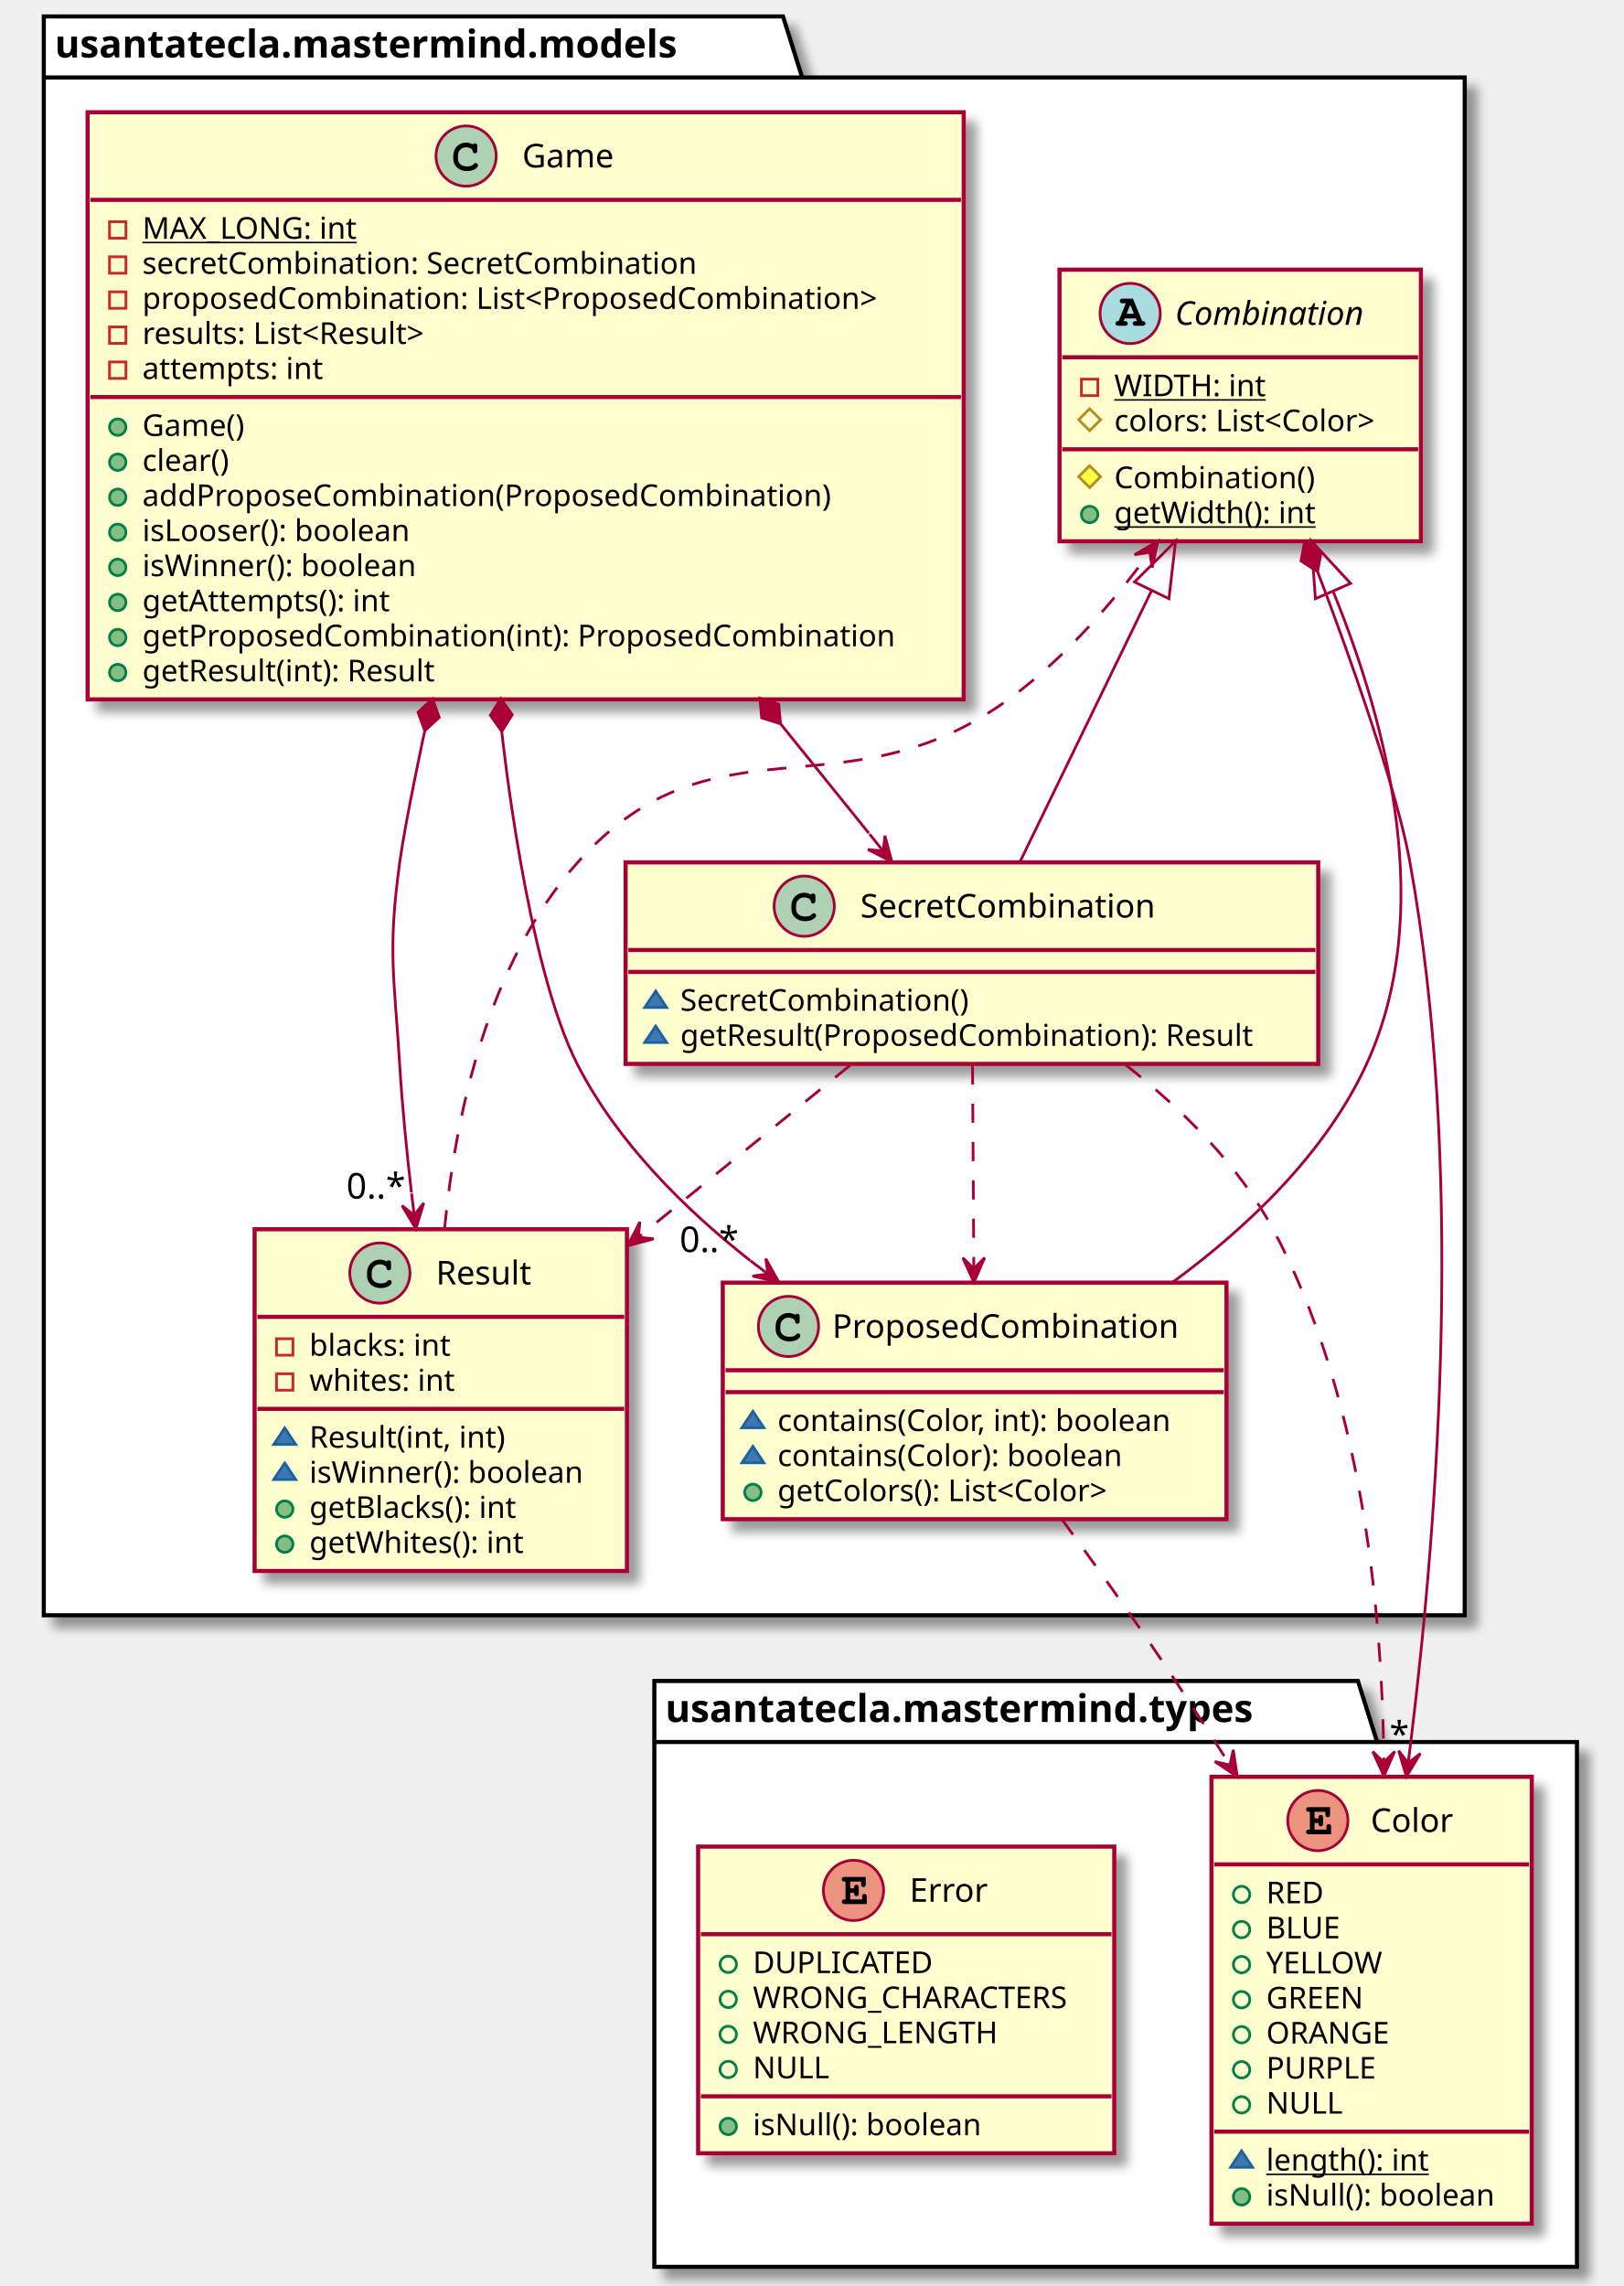
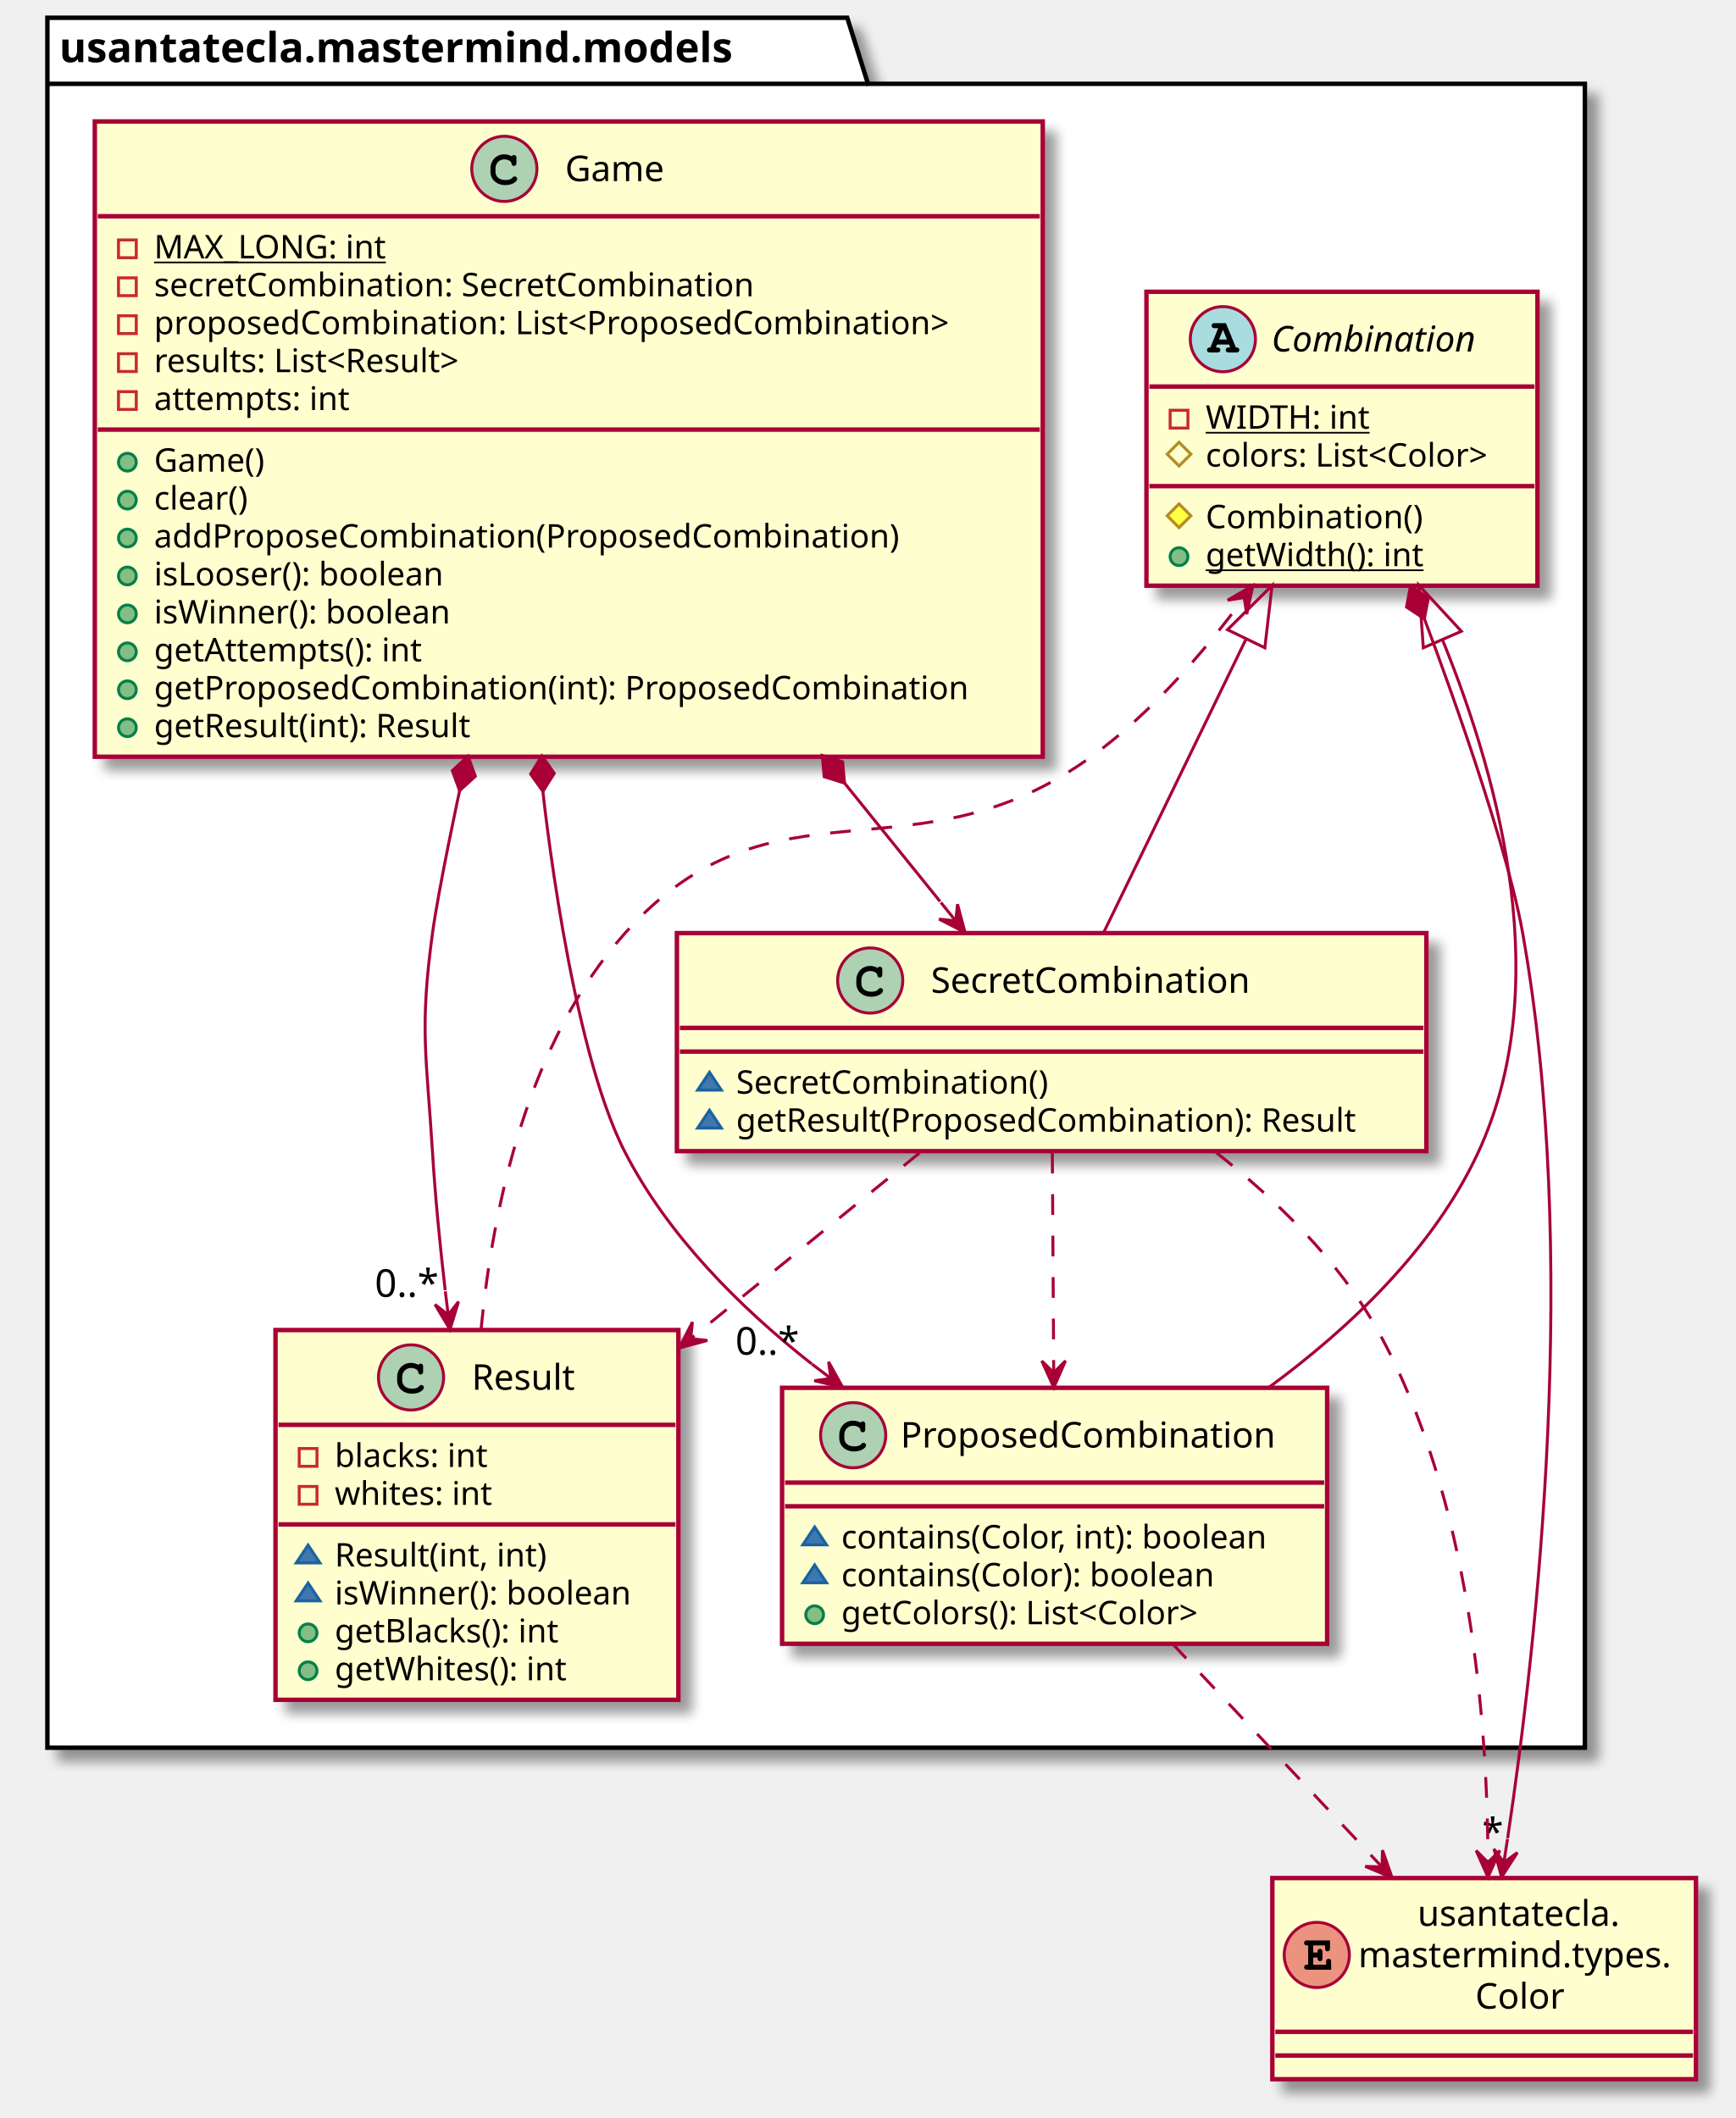
- <svg xmlns="http://www.w3.org/2000/svg" contentScriptType="application/ecmascript" contentStyleType="text/css" height="835px" preserveAspectRatio="none" style="width:593px;height:835px;" version="1.1" viewBox="0 0 593 835" width="593px" zoomAndPan="magnify">
+ <svg xmlns="http://www.w3.org/2000/svg" contentScriptType="application/ecmascript" contentStyleType="text/css" height="715px" preserveAspectRatio="none" style="width:586px;height:715px;" version="1.1" viewBox="0 0 586 715" width="586px" zoomAndPan="magnify">
  <defs>
-     <filter height="300%" id="f16rskj22ivvsq" width="300%" x="-1" y="-1">
+     <filter height="300%" id="f1hzhg9u8v7632" width="300%" x="-1" y="-1">
      <feGaussianBlur result="blurOut" stdDeviation="2.0" />
      <feColorMatrix in="blurOut" result="blurOut2" type="matrix" values="0 0 0 0 0 0 0 0 0 0 0 0 0 0 0 0 0 0 .4 0" />
      <feOffset dx="4.0" dy="4.0" in="blurOut2" result="blurOut3" />
      <feBlend in="SourceGraphic" in2="blurOut3" mode="normal" />
    </filter>
  </defs>
  <g>
-     <polygon fill="#FFFFFF" filter="url(#f16rskj22ivvsq)" points="16,6,286,6,293,28.297,535,28.297,535,590,16,590,16,6" style="stroke:#000000;stroke-width:1.5;" />
+     <polygon fill="#FFFFFF" filter="url(#f1hzhg9u8v7632)" points="16,6,286,6,293,28.297,535,28.297,535,590,16,590,16,6" style="stroke:#000000;stroke-width:1.5;" />
    <line style="stroke:#000000;stroke-width:1.5;" x1="16" x2="293" y1="28.297" y2="28.297" />
    <text fill="#000000" font-family="sans-serif" font-size="14" font-weight="bold" lengthAdjust="spacingAndGlyphs" textLength="264" x="20" y="20.995">usantatecla.mastermind.models</text>
-     <polygon fill="#FFFFFF" filter="url(#f16rskj22ivvsq)" points="239,614,496,614,503,636.297,576,636.297,576,828,239,828,239,614" style="stroke:#000000;stroke-width:1.5;" />
-     <line style="stroke:#000000;stroke-width:1.5;" x1="239" x2="503" y1="636.297" y2="636.297" />
-     <text fill="#000000" font-family="sans-serif" font-size="14" font-weight="bold" lengthAdjust="spacingAndGlyphs" textLength="251" x="243" y="628.995">usantatecla.mastermind.types</text>
-     <rect codeLine="1" fill="#FEFECE" filter="url(#f16rskj22ivvsq)" height="99.219" id="usantatecla.mastermind.models.Combination" style="stroke:#A80036;stroke-width:1.5;" width="132" x="387" y="98.5" />
+     <rect codeLine="3" fill="#FEFECE" filter="url(#f1hzhg9u8v7632)" height="99.219" id="usantatecla.mastermind.models.Combination" style="stroke:#A80036;stroke-width:1.5;" width="132" x="387" y="98.5" />
    <ellipse cx="412.8" cy="114.5" fill="#A9DCDF" rx="11" ry="11" style="stroke:#A80036;stroke-width:1.0;" />
    <path d="M414.878,116.312 L415.269,117.297 L414.878,117.297 C414.425,117.297 414.316,117.312 414.159,117.422 C413.909,117.578 413.753,117.859 413.753,118.156 C413.753,118.422 413.894,118.672 414.113,118.828 C414.253,118.953 414.456,119 414.878,119 L417.238,119 C417.597,119 417.816,118.969 417.956,118.875 C418.206,118.734 418.363,118.438 418.363,118.156 C418.363,117.875 418.222,117.625 418.003,117.469 C417.831,117.328 417.675,117.297 417.206,117.297 L413.816,109.094 L410.144,109.094 C409.691,109.094 409.566,109.109 409.409,109.203 C409.159,109.375 409.003,109.656 409.003,109.938 C409.003,110.219 409.144,110.469 409.363,110.641 C409.534,110.75 409.706,110.781 410.144,110.781 L411.222,110.781 L408.581,117.297 C408.159,117.297 408.003,117.312 407.847,117.422 C407.597,117.578 407.441,117.859 407.441,118.156 C407.441,118.719 407.816,119 408.566,119 L410.831,119 C411.191,119 411.409,118.969 411.534,118.875 C411.8,118.734 411.941,118.438 411.941,118.156 C411.941,117.875 411.816,117.625 411.597,117.453 C411.425,117.328 411.284,117.297 410.831,117.297 L410.441,117.297 L410.831,116.312 L414.878,116.312 Z M414.175,114.609 L411.503,114.609 L412.847,111.344 L414.175,114.609 Z " fill="#000000" />
    <text fill="#000000" font-family="sans-serif" font-size="12" font-style="italic" lengthAdjust="spacingAndGlyphs" textLength="76" x="429.2" y="118.654">Combination</text>
    <line style="stroke:#A80036;stroke-width:1.5;" x1="388" x2="518" y1="130.5" y2="130.5" />
    <rect fill="none" height="6" style="stroke:#C82930;stroke-width:1.0;" width="6" x="395" y="138.5" />
    <text fill="#000000" font-family="sans-serif" font-size="11" lengthAdjust="spacingAndGlyphs" text-decoration="underline" textLength="59" x="407" y="144.71">WIDTH: int</text>
    <polygon fill="none" points="398,149.305,402,153.305,398,157.305,394,153.305" style="stroke:#B38D22;stroke-width:1.0;" />
    <text fill="#000000" font-family="sans-serif" font-size="11" lengthAdjust="spacingAndGlyphs" textLength="106" x="407" y="157.515">colors: List&lt;Color&gt;</text>
    <line style="stroke:#A80036;stroke-width:1.5;" x1="388" x2="518" y1="164.109" y2="164.109" />
    <polygon fill="#FFFF44" points="398,170.109,402,174.109,398,178.109,394,174.109" style="stroke:#B38D22;stroke-width:1.0;" />
    <text fill="#000000" font-family="sans-serif" font-size="11" lengthAdjust="spacingAndGlyphs" textLength="79" x="407" y="178.32">Combination()</text>
    <ellipse cx="398" cy="187.914" fill="#84BE84" rx="3" ry="3" style="stroke:#038048;stroke-width:1.0;" />
    <text fill="#000000" font-family="sans-serif" font-size="11" lengthAdjust="spacingAndGlyphs" text-decoration="underline" textLength="80" x="407" y="191.125">getWidth(): int</text>
-     <rect codeLine="9" fill="#FEFECE" filter="url(#f16rskj22ivvsq)" height="214.461" id="usantatecla.mastermind.models.Game" style="stroke:#A80036;stroke-width:1.5;" width="320" x="32" y="41" />
+     <rect codeLine="11" fill="#FEFECE" filter="url(#f1hzhg9u8v7632)" height="214.461" id="usantatecla.mastermind.models.Game" style="stroke:#A80036;stroke-width:1.5;" width="320" x="32" y="41" />
    <ellipse cx="170.25" cy="57" fill="#ADD1B2" rx="11" ry="11" style="stroke:#A80036;stroke-width:1.0;" />
    <path d="M172.594,52.672 C171.656,52.234 171.062,52.094 170.188,52.094 C167.562,52.094 165.562,54.172 165.562,56.891 L165.562,58.016 C165.562,60.594 167.672,62.484 170.562,62.484 C171.781,62.484 172.938,62.188 173.688,61.641 C174.266,61.234 174.594,60.781 174.594,60.391 C174.594,59.938 174.203,59.547 173.734,59.547 C173.516,59.547 173.312,59.625 173.125,59.812 C172.672,60.297 172.672,60.297 172.484,60.391 C172.062,60.656 171.375,60.781 170.609,60.781 C168.562,60.781 167.266,59.688 167.266,57.984 L167.266,56.891 C167.266,55.109 168.516,53.797 170.25,53.797 C170.828,53.797 171.438,53.953 171.906,54.203 C172.391,54.484 172.562,54.703 172.656,55.109 C172.719,55.516 172.75,55.641 172.891,55.766 C173.031,55.906 173.266,56.016 173.484,56.016 C173.75,56.016 174.016,55.875 174.188,55.656 C174.297,55.5 174.328,55.312 174.328,54.891 L174.328,53.469 C174.328,53.031 174.312,52.906 174.219,52.75 C174.062,52.484 173.781,52.344 173.484,52.344 C173.188,52.344 172.984,52.438 172.766,52.75 L172.594,52.672 Z " fill="#000000" />
    <text fill="#000000" font-family="sans-serif" font-size="12" lengthAdjust="spacingAndGlyphs" textLength="35" x="190.75" y="61.154">Game</text>
    <line style="stroke:#A80036;stroke-width:1.5;" x1="33" x2="351" y1="73" y2="73" />
    <rect fill="none" height="6" style="stroke:#C82930;stroke-width:1.0;" width="6" x="40" y="81" />
    <text fill="#000000" font-family="sans-serif" font-size="11" lengthAdjust="spacingAndGlyphs" text-decoration="underline" textLength="84" x="52" y="87.21">MAX_LONG: int</text>
    <rect fill="none" height="6" style="stroke:#C82930;stroke-width:1.0;" width="6" x="40" y="93.805" />
    <text fill="#000000" font-family="sans-serif" font-size="11" lengthAdjust="spacingAndGlyphs" textLength="223" x="52" y="100.015">secretCombination: SecretCombination</text>
    <rect fill="none" height="6" style="stroke:#C82930;stroke-width:1.0;" width="6" x="40" y="106.609" />
    <text fill="#000000" font-family="sans-serif" font-size="11" lengthAdjust="spacingAndGlyphs" textLength="291" x="52" y="112.82">proposedCombination: List&lt;ProposedCombination&gt;</text>
    <rect fill="none" height="6" style="stroke:#C82930;stroke-width:1.0;" width="6" x="40" y="119.414" />
    <text fill="#000000" font-family="sans-serif" font-size="11" lengthAdjust="spacingAndGlyphs" textLength="117" x="52" y="125.624">results: List&lt;Result&gt;</text>
    <rect fill="none" height="6" style="stroke:#C82930;stroke-width:1.0;" width="6" x="40" y="132.219" />
    <text fill="#000000" font-family="sans-serif" font-size="11" lengthAdjust="spacingAndGlyphs" textLength="72" x="52" y="138.429">attempts: int</text>
    <line style="stroke:#A80036;stroke-width:1.5;" x1="33" x2="351" y1="145.023" y2="145.023" />
    <ellipse cx="43" cy="156.023" fill="#84BE84" rx="3" ry="3" style="stroke:#038048;stroke-width:1.0;" />
    <text fill="#000000" font-family="sans-serif" font-size="11" lengthAdjust="spacingAndGlyphs" textLength="43" x="52" y="159.234">Game()</text>
    <ellipse cx="43" cy="168.828" fill="#84BE84" rx="3" ry="3" style="stroke:#038048;stroke-width:1.0;" />
    <text fill="#000000" font-family="sans-serif" font-size="11" lengthAdjust="spacingAndGlyphs" textLength="36" x="52" y="172.039">clear()</text>
    <ellipse cx="43" cy="181.633" fill="#84BE84" rx="3" ry="3" style="stroke:#038048;stroke-width:1.0;" />
    <text fill="#000000" font-family="sans-serif" font-size="11" lengthAdjust="spacingAndGlyphs" textLength="268" x="52" y="184.843">addProposeCombination(ProposedCombination)</text>
    <ellipse cx="43" cy="194.438" fill="#84BE84" rx="3" ry="3" style="stroke:#038048;stroke-width:1.0;" />
    <text fill="#000000" font-family="sans-serif" font-size="11" lengthAdjust="spacingAndGlyphs" textLength="108" x="52" y="197.648">isLooser(): boolean</text>
    <ellipse cx="43" cy="207.242" fill="#84BE84" rx="3" ry="3" style="stroke:#038048;stroke-width:1.0;" />
    <text fill="#000000" font-family="sans-serif" font-size="11" lengthAdjust="spacingAndGlyphs" textLength="110" x="52" y="210.453">isWinner(): boolean</text>
    <ellipse cx="43" cy="220.047" fill="#84BE84" rx="3" ry="3" style="stroke:#038048;stroke-width:1.0;" />
    <text fill="#000000" font-family="sans-serif" font-size="11" lengthAdjust="spacingAndGlyphs" textLength="100" x="52" y="223.257">getAttempts(): int</text>
    <ellipse cx="43" cy="232.852" fill="#84BE84" rx="3" ry="3" style="stroke:#038048;stroke-width:1.0;" />
    <text fill="#000000" font-family="sans-serif" font-size="11" lengthAdjust="spacingAndGlyphs" textLength="294" x="52" y="236.062">getProposedCombination(int): ProposedCombination</text>
    <ellipse cx="43" cy="245.656" fill="#84BE84" rx="3" ry="3" style="stroke:#038048;stroke-width:1.0;" />
    <text fill="#000000" font-family="sans-serif" font-size="11" lengthAdjust="spacingAndGlyphs" textLength="118" x="52" y="248.867">getResult(int): Result</text>
-     <rect codeLine="36" fill="#FEFECE" filter="url(#f16rskj22ivvsq)" height="73.609" id="usantatecla.mastermind.models.SecretCombination" style="stroke:#A80036;stroke-width:1.5;" width="253" x="228.5" y="315" />
+     <rect codeLine="38" fill="#FEFECE" filter="url(#f1hzhg9u8v7632)" height="73.609" id="usantatecla.mastermind.models.SecretCombination" style="stroke:#A80036;stroke-width:1.5;" width="253" x="228.5" y="315" />
    <ellipse cx="293.75" cy="331" fill="#ADD1B2" rx="11" ry="11" style="stroke:#A80036;stroke-width:1.0;" />
    <path d="M296.094,326.672 C295.156,326.234 294.562,326.094 293.688,326.094 C291.062,326.094 289.062,328.172 289.062,330.891 L289.062,332.016 C289.062,334.594 291.172,336.484 294.062,336.484 C295.281,336.484 296.438,336.188 297.188,335.641 C297.766,335.234 298.094,334.781 298.094,334.391 C298.094,333.938 297.703,333.547 297.234,333.547 C297.016,333.547 296.812,333.625 296.625,333.812 C296.172,334.297 296.172,334.297 295.984,334.391 C295.562,334.656 294.875,334.781 294.109,334.781 C292.062,334.781 290.766,333.688 290.766,331.984 L290.766,330.891 C290.766,329.109 292.016,327.797 293.75,327.797 C294.328,327.797 294.938,327.953 295.406,328.203 C295.891,328.484 296.062,328.703 296.156,329.109 C296.219,329.516 296.25,329.641 296.391,329.766 C296.531,329.906 296.766,330.016 296.984,330.016 C297.25,330.016 297.516,329.875 297.688,329.656 C297.797,329.5 297.828,329.312 297.828,328.891 L297.828,327.469 C297.828,327.031 297.812,326.906 297.719,326.75 C297.562,326.484 297.281,326.344 296.984,326.344 C296.688,326.344 296.484,326.438 296.266,326.75 L296.094,326.672 Z " fill="#000000" />
    <text fill="#000000" font-family="sans-serif" font-size="12" lengthAdjust="spacingAndGlyphs" textLength="114" x="314.25" y="335.154">SecretCombination</text>
    <line style="stroke:#A80036;stroke-width:1.5;" x1="229.5" x2="480.5" y1="347" y2="347" />
    <line style="stroke:#A80036;stroke-width:1.5;" x1="229.5" x2="480.5" y1="355" y2="355" />
    <polygon fill="#4177AF" points="239.5,362,235.5,368,243.5,368" style="stroke:#1963A0;stroke-width:1.0;" />
    <text fill="#000000" font-family="sans-serif" font-size="11" lengthAdjust="spacingAndGlyphs" textLength="117" x="248.5" y="369.21">SecretCombination()</text>
    <polygon fill="#4177AF" points="239.5,374.805,235.5,380.805,243.5,380.805" style="stroke:#1963A0;stroke-width:1.0;" />
    <text fill="#000000" font-family="sans-serif" font-size="11" lengthAdjust="spacingAndGlyphs" textLength="227" x="248.5" y="382.015">getResult(ProposedCombination): Result</text>
-     <rect codeLine="45" fill="#FEFECE" filter="url(#f16rskj22ivvsq)" height="124.828" id="usantatecla.mastermind.models.Result" style="stroke:#A80036;stroke-width:1.5;" width="136" x="93" y="449" />
+     <rect codeLine="47" fill="#FEFECE" filter="url(#f1hzhg9u8v7632)" height="124.828" id="usantatecla.mastermind.models.Result" style="stroke:#A80036;stroke-width:1.5;" width="136" x="93" y="449" />
    <ellipse cx="138.75" cy="465" fill="#ADD1B2" rx="11" ry="11" style="stroke:#A80036;stroke-width:1.0;" />
    <path d="M141.094,460.672 C140.156,460.234 139.562,460.094 138.688,460.094 C136.062,460.094 134.062,462.172 134.062,464.891 L134.062,466.016 C134.062,468.594 136.172,470.484 139.062,470.484 C140.281,470.484 141.438,470.188 142.188,469.641 C142.766,469.234 143.094,468.781 143.094,468.391 C143.094,467.938 142.703,467.547 142.234,467.547 C142.016,467.547 141.812,467.625 141.625,467.812 C141.172,468.297 141.172,468.297 140.984,468.391 C140.562,468.656 139.875,468.781 139.109,468.781 C137.062,468.781 135.766,467.688 135.766,465.984 L135.766,464.891 C135.766,463.109 137.016,461.797 138.75,461.797 C139.328,461.797 139.938,461.953 140.406,462.203 C140.891,462.484 141.062,462.703 141.156,463.109 C141.219,463.516 141.25,463.641 141.391,463.766 C141.531,463.906 141.766,464.016 141.984,464.016 C142.25,464.016 142.516,463.875 142.688,463.656 C142.797,463.5 142.828,463.312 142.828,462.891 L142.828,461.469 C142.828,461.031 142.812,460.906 142.719,460.75 C142.562,460.484 142.281,460.344 141.984,460.344 C141.688,460.344 141.484,460.438 141.266,460.75 L141.094,460.672 Z " fill="#000000" />
    <text fill="#000000" font-family="sans-serif" font-size="12" lengthAdjust="spacingAndGlyphs" textLength="36" x="159.25" y="469.154">Result</text>
    <line style="stroke:#A80036;stroke-width:1.5;" x1="94" x2="228" y1="481" y2="481" />
    <rect fill="none" height="6" style="stroke:#C82930;stroke-width:1.0;" width="6" x="101" y="489" />
    <text fill="#000000" font-family="sans-serif" font-size="11" lengthAdjust="spacingAndGlyphs" textLength="56" x="113" y="495.21">blacks: int</text>
    <rect fill="none" height="6" style="stroke:#C82930;stroke-width:1.0;" width="6" x="101" y="501.805" />
    <text fill="#000000" font-family="sans-serif" font-size="11" lengthAdjust="spacingAndGlyphs" textLength="58" x="113" y="508.015">whites: int</text>
    <line style="stroke:#A80036;stroke-width:1.5;" x1="94" x2="228" y1="514.609" y2="514.609" />
    <polygon fill="#4177AF" points="104,521.609,100,527.609,108,527.609" style="stroke:#1963A0;stroke-width:1.0;" />
    <text fill="#000000" font-family="sans-serif" font-size="11" lengthAdjust="spacingAndGlyphs" textLength="78" x="113" y="528.82">Result(int, int)</text>
    <polygon fill="#4177AF" points="104,534.414,100,540.414,108,540.414" style="stroke:#1963A0;stroke-width:1.0;" />
    <text fill="#000000" font-family="sans-serif" font-size="11" lengthAdjust="spacingAndGlyphs" textLength="110" x="113" y="541.625">isWinner(): boolean</text>
    <ellipse cx="104" cy="551.219" fill="#84BE84" rx="3" ry="3" style="stroke:#038048;stroke-width:1.0;" />
    <text fill="#000000" font-family="sans-serif" font-size="11" lengthAdjust="spacingAndGlyphs" textLength="84" x="113" y="554.429">getBlacks(): int</text>
    <ellipse cx="104" cy="564.023" fill="#84BE84" rx="3" ry="3" style="stroke:#038048;stroke-width:1.0;" />
    <text fill="#000000" font-family="sans-serif" font-size="11" lengthAdjust="spacingAndGlyphs" textLength="87" x="113" y="567.234">getWhites(): int</text>
-     <rect codeLine="28" fill="#FEFECE" filter="url(#f16rskj22ivvsq)" height="86.414" id="usantatecla.mastermind.models.ProposedCombination" style="stroke:#A80036;stroke-width:1.5;" width="184" x="264" y="468.5" />
+     <rect codeLine="30" fill="#FEFECE" filter="url(#f1hzhg9u8v7632)" height="86.414" id="usantatecla.mastermind.models.ProposedCombination" style="stroke:#A80036;stroke-width:1.5;" width="184" x="264" y="468.5" />
    <ellipse cx="288" cy="484.5" fill="#ADD1B2" rx="11" ry="11" style="stroke:#A80036;stroke-width:1.0;" />
    <path d="M290.344,480.172 C289.406,479.734 288.812,479.594 287.938,479.594 C285.312,479.594 283.312,481.672 283.312,484.391 L283.312,485.516 C283.312,488.094 285.422,489.984 288.312,489.984 C289.531,489.984 290.688,489.688 291.438,489.141 C292.016,488.734 292.344,488.281 292.344,487.891 C292.344,487.438 291.953,487.047 291.484,487.047 C291.266,487.047 291.062,487.125 290.875,487.312 C290.422,487.797 290.422,487.797 290.234,487.891 C289.812,488.156 289.125,488.281 288.359,488.281 C286.312,488.281 285.016,487.188 285.016,485.484 L285.016,484.391 C285.016,482.609 286.266,481.297 288,481.297 C288.578,481.297 289.188,481.453 289.656,481.703 C290.141,481.984 290.312,482.203 290.406,482.609 C290.469,483.016 290.5,483.141 290.641,483.266 C290.781,483.406 291.016,483.516 291.234,483.516 C291.5,483.516 291.766,483.375 291.938,483.156 C292.047,483 292.078,482.812 292.078,482.391 L292.078,480.969 C292.078,480.531 292.062,480.406 291.969,480.25 C291.812,479.984 291.531,479.844 291.234,479.844 C290.938,479.844 290.734,479.938 290.516,480.25 L290.344,480.172 Z " fill="#000000" />
    <text fill="#000000" font-family="sans-serif" font-size="12" lengthAdjust="spacingAndGlyphs" textLength="132" x="304" y="488.654">ProposedCombination</text>
    <line style="stroke:#A80036;stroke-width:1.5;" x1="265" x2="447" y1="500.5" y2="500.5" />
    <line style="stroke:#A80036;stroke-width:1.5;" x1="265" x2="447" y1="508.5" y2="508.5" />
    <polygon fill="#4177AF" points="275,515.5,271,521.5,279,521.5" style="stroke:#1963A0;stroke-width:1.0;" />
    <text fill="#000000" font-family="sans-serif" font-size="11" lengthAdjust="spacingAndGlyphs" textLength="158" x="284" y="522.71">contains(Color, int): boolean</text>
    <polygon fill="#4177AF" points="275,528.305,271,534.305,279,534.305" style="stroke:#1963A0;stroke-width:1.0;" />
    <text fill="#000000" font-family="sans-serif" font-size="11" lengthAdjust="spacingAndGlyphs" textLength="137" x="284" y="535.515">contains(Color): boolean</text>
    <ellipse cx="275" cy="545.109" fill="#84BE84" rx="3" ry="3" style="stroke:#038048;stroke-width:1.0;" />
    <text fill="#000000" font-family="sans-serif" font-size="11" lengthAdjust="spacingAndGlyphs" textLength="135" x="284" y="548.32">getColors(): List&lt;Color&gt;</text>
-     <rect codeLine="56" fill="#FEFECE" filter="url(#f16rskj22ivvsq)" height="163.242" id="usantatecla.mastermind.types.Color" style="stroke:#A80036;stroke-width:1.5;" width="117" x="442.5" y="649" />
-     <ellipse cx="481.35" cy="665" fill="#EB937F" rx="11" ry="11" style="stroke:#A80036;stroke-width:1.0;" />
-     <path d="M480.147,665.875 L481.6,665.875 L481.6,665.984 C481.6,666.391 481.631,666.547 481.709,666.703 C481.866,666.953 482.147,667.109 482.444,667.109 C482.694,667.109 482.959,666.969 483.116,666.75 C483.241,666.594 483.272,666.438 483.272,665.984 L483.272,664.062 C483.272,663.906 483.272,663.859 483.256,663.703 C483.194,663.234 482.881,662.922 482.428,662.922 C482.178,662.922 481.913,663.062 481.741,663.281 C481.631,663.453 481.6,663.609 481.6,664.062 L481.6,664.188 L480.147,664.188 L480.147,661.781 L484.131,661.781 L484.131,662.641 C484.131,663.047 484.163,663.219 484.241,663.375 C484.413,663.625 484.694,663.781 484.975,663.781 C485.241,663.781 485.506,663.641 485.678,663.422 C485.788,663.25 485.819,663.109 485.819,662.641 L485.819,660.094 L478.194,660.094 C477.756,660.094 477.631,660.109 477.475,660.203 C477.225,660.359 477.069,660.656 477.069,660.938 C477.069,661.219 477.209,661.469 477.428,661.641 C477.584,661.75 477.772,661.781 478.194,661.781 L478.444,661.781 L478.444,668.297 L478.194,668.297 C477.788,668.297 477.631,668.312 477.475,668.422 C477.225,668.594 477.069,668.859 477.069,669.156 C477.069,669.422 477.209,669.672 477.428,669.828 C477.569,669.953 477.803,670 478.194,670 L486.194,670 L486.194,667.422 C486.194,666.984 486.163,666.844 486.084,666.688 C485.913,666.438 485.631,666.281 485.35,666.281 C485.084,666.281 484.819,666.391 484.647,666.641 C484.538,666.797 484.506,666.938 484.506,667.422 L484.506,668.297 L480.147,668.297 L480.147,665.875 Z " fill="#000000" />
-     <text fill="#000000" font-family="sans-serif" font-size="12" lengthAdjust="spacingAndGlyphs" textLength="32" x="500.65" y="669.154">Color</text>
-     <line style="stroke:#A80036;stroke-width:1.5;" x1="443.5" x2="558.5" y1="681" y2="681" />
-     <ellipse cx="453.5" cy="692" fill="none" rx="3" ry="3" style="stroke:#038048;stroke-width:1.0;" />
-     <text fill="#000000" font-family="sans-serif" font-size="11" lengthAdjust="spacingAndGlyphs" textLength="23" x="462.5" y="695.21">RED</text>
-     <ellipse cx="453.5" cy="704.805" fill="none" rx="3" ry="3" style="stroke:#038048;stroke-width:1.0;" />
-     <text fill="#000000" font-family="sans-serif" font-size="11" lengthAdjust="spacingAndGlyphs" textLength="29" x="462.5" y="708.015">BLUE</text>
-     <ellipse cx="453.5" cy="717.609" fill="none" rx="3" ry="3" style="stroke:#038048;stroke-width:1.0;" />
-     <text fill="#000000" font-family="sans-serif" font-size="11" lengthAdjust="spacingAndGlyphs" textLength="46" x="462.5" y="720.82">YELLOW</text>
-     <ellipse cx="453.5" cy="730.414" fill="none" rx="3" ry="3" style="stroke:#038048;stroke-width:1.0;" />
-     <text fill="#000000" font-family="sans-serif" font-size="11" lengthAdjust="spacingAndGlyphs" textLength="38" x="462.5" y="733.625">GREEN</text>
-     <ellipse cx="453.5" cy="743.219" fill="none" rx="3" ry="3" style="stroke:#038048;stroke-width:1.0;" />
-     <text fill="#000000" font-family="sans-serif" font-size="11" lengthAdjust="spacingAndGlyphs" textLength="48" x="462.5" y="746.429">ORANGE</text>
-     <ellipse cx="453.5" cy="756.023" fill="none" rx="3" ry="3" style="stroke:#038048;stroke-width:1.0;" />
-     <text fill="#000000" font-family="sans-serif" font-size="11" lengthAdjust="spacingAndGlyphs" textLength="40" x="462.5" y="759.234">PURPLE</text>
-     <ellipse cx="453.5" cy="768.828" fill="none" rx="3" ry="3" style="stroke:#038048;stroke-width:1.0;" />
-     <text fill="#000000" font-family="sans-serif" font-size="11" lengthAdjust="spacingAndGlyphs" textLength="28" x="462.5" y="772.039">NULL</text>
-     <line style="stroke:#A80036;stroke-width:1.5;" x1="443.5" x2="558.5" y1="778.633" y2="778.633" />
-     <polygon fill="#4177AF" points="453.5,785.633,449.5,791.633,457.5,791.633" style="stroke:#1963A0;stroke-width:1.0;" />
-     <text fill="#000000" font-family="sans-serif" font-size="11" lengthAdjust="spacingAndGlyphs" text-decoration="underline" textLength="65" x="462.5" y="792.843">length(): int</text>
-     <ellipse cx="453.5" cy="802.438" fill="#84BE84" rx="3" ry="3" style="stroke:#038048;stroke-width:1.0;" />
-     <text fill="#000000" font-family="sans-serif" font-size="11" lengthAdjust="spacingAndGlyphs" textLength="91" x="462.5" y="805.648">isNull(): boolean</text>
-     <rect codeLine="68" fill="#FEFECE" filter="url(#f16rskj22ivvsq)" height="112.023" id="usantatecla.mastermind.types.Error" style="stroke:#A80036;stroke-width:1.5;" width="152" x="255" y="674.5" />
-     <ellipse cx="311.75" cy="690.5" fill="#EB937F" rx="11" ry="11" style="stroke:#A80036;stroke-width:1.0;" />
-     <path d="M310.547,691.375 L312,691.375 L312,691.484 C312,691.891 312.031,692.047 312.109,692.203 C312.266,692.453 312.547,692.609 312.844,692.609 C313.094,692.609 313.359,692.469 313.516,692.25 C313.641,692.094 313.672,691.938 313.672,691.484 L313.672,689.562 C313.672,689.406 313.672,689.359 313.656,689.203 C313.594,688.734 313.281,688.422 312.828,688.422 C312.578,688.422 312.312,688.562 312.141,688.781 C312.031,688.953 312,689.109 312,689.562 L312,689.688 L310.547,689.688 L310.547,687.281 L314.531,687.281 L314.531,688.141 C314.531,688.547 314.562,688.719 314.641,688.875 C314.812,689.125 315.094,689.281 315.375,689.281 C315.641,689.281 315.906,689.141 316.078,688.922 C316.188,688.75 316.219,688.609 316.219,688.141 L316.219,685.594 L308.594,685.594 C308.156,685.594 308.031,685.609 307.875,685.703 C307.625,685.859 307.469,686.156 307.469,686.438 C307.469,686.719 307.609,686.969 307.828,687.141 C307.984,687.25 308.172,687.281 308.594,687.281 L308.844,687.281 L308.844,693.797 L308.594,693.797 C308.188,693.797 308.031,693.812 307.875,693.922 C307.625,694.094 307.469,694.359 307.469,694.656 C307.469,694.922 307.609,695.172 307.828,695.328 C307.969,695.453 308.203,695.5 308.594,695.5 L316.594,695.5 L316.594,692.922 C316.594,692.484 316.562,692.344 316.484,692.188 C316.312,691.938 316.031,691.781 315.75,691.781 C315.484,691.781 315.219,691.891 315.047,692.141 C314.938,692.297 314.906,692.438 314.906,692.922 L314.906,693.797 L310.547,693.797 L310.547,691.375 Z " fill="#000000" />
-     <text fill="#000000" font-family="sans-serif" font-size="12" lengthAdjust="spacingAndGlyphs" textLength="30" x="332.25" y="694.654">Error</text>
-     <line style="stroke:#A80036;stroke-width:1.5;" x1="256" x2="406" y1="706.5" y2="706.5" />
-     <ellipse cx="266" cy="717.5" fill="none" rx="3" ry="3" style="stroke:#038048;stroke-width:1.0;" />
-     <text fill="#000000" font-family="sans-serif" font-size="11" lengthAdjust="spacingAndGlyphs" textLength="71" x="275" y="720.71">DUPLICATED</text>
-     <ellipse cx="266" cy="730.305" fill="none" rx="3" ry="3" style="stroke:#038048;stroke-width:1.0;" />
-     <text fill="#000000" font-family="sans-serif" font-size="11" lengthAdjust="spacingAndGlyphs" textLength="126" x="275" y="733.515">WRONG_CHARACTERS</text>
-     <ellipse cx="266" cy="743.109" fill="none" rx="3" ry="3" style="stroke:#038048;stroke-width:1.0;" />
-     <text fill="#000000" font-family="sans-serif" font-size="11" lengthAdjust="spacingAndGlyphs" textLength="95" x="275" y="746.32">WRONG_LENGTH</text>
-     <ellipse cx="266" cy="755.914" fill="none" rx="3" ry="3" style="stroke:#038048;stroke-width:1.0;" />
-     <text fill="#000000" font-family="sans-serif" font-size="11" lengthAdjust="spacingAndGlyphs" textLength="28" x="275" y="759.125">NULL</text>
-     <line style="stroke:#A80036;stroke-width:1.5;" x1="256" x2="406" y1="765.719" y2="765.719" />
-     <ellipse cx="266" cy="776.719" fill="#84BE84" rx="3" ry="3" style="stroke:#038048;stroke-width:1.0;" />
-     <text fill="#000000" font-family="sans-serif" font-size="11" lengthAdjust="spacingAndGlyphs" textLength="91" x="275" y="779.929">isNull(): boolean</text>
-     <path codeLine="7" d="M481.257,208.829 C481.257,208.829 508.511,279.079 515,315 C534.673,423.901 525.678,551.444 515.346,635.992 " fill="none" id="usantatecla.mastermind.models.Combination-usantatecla.mastermind.types.Color" style="stroke:#A80036;stroke-width:1.0;" />
-     <polygon fill="#A80036" points="513.715,648.924,518.81,640.495,514.341,643.963,510.873,639.494,513.715,648.924" style="stroke:#A80036;stroke-width:1.0;" />
-     <line style="stroke:#A80036;stroke-width:1.0;" x1="514.341" x2="515.342" y1="643.963" y2="636.025" />
-     <polygon fill="#A80036" points="476.511,197.807,475.21,204.9,481.257,208.829,482.558,201.736,476.511,197.807" style="stroke:#A80036;stroke-width:1.0;" />
-     <text fill="#000000" font-family="sans-serif" font-size="13" lengthAdjust="spacingAndGlyphs" textLength="7" x="507.536" y="638.053">*</text>
-     <path codeLine="24" d="M285.094,264.367 C285.094,264.367 307.782,292.485 317.336,304.324 " fill="none" id="usantatecla.mastermind.models.Game-usantatecla.mastermind.models.SecretCombination" style="stroke:#A80036;stroke-width:1.0;" />
+     <rect codeLine="1" fill="#FEFECE" filter="url(#f1hzhg9u8v7632)" height="67.906" id="Color" style="stroke:#A80036;stroke-width:1.5;" width="143" x="429.5" y="634" />
+     <ellipse cx="444.5" cy="659.953" fill="#EB937F" rx="11" ry="11" style="stroke:#A80036;stroke-width:1.0;" />
+     <path d="M443.297,660.828 L444.75,660.828 L444.75,660.938 C444.75,661.344 444.781,661.5 444.859,661.656 C445.016,661.906 445.297,662.062 445.594,662.062 C445.844,662.062 446.109,661.922 446.266,661.703 C446.391,661.547 446.422,661.391 446.422,660.938 L446.422,659.016 C446.422,658.859 446.422,658.812 446.406,658.656 C446.344,658.188 446.031,657.875 445.578,657.875 C445.328,657.875 445.062,658.016 444.891,658.234 C444.781,658.406 444.75,658.562 444.75,659.016 L444.75,659.141 L443.297,659.141 L443.297,656.734 L447.281,656.734 L447.281,657.594 C447.281,658 447.312,658.172 447.391,658.328 C447.562,658.578 447.844,658.734 448.125,658.734 C448.391,658.734 448.656,658.594 448.828,658.375 C448.938,658.203 448.969,658.062 448.969,657.594 L448.969,655.047 L441.344,655.047 C440.906,655.047 440.781,655.062 440.625,655.156 C440.375,655.312 440.219,655.609 440.219,655.891 C440.219,656.172 440.359,656.422 440.578,656.594 C440.734,656.703 440.922,656.734 441.344,656.734 L441.594,656.734 L441.594,663.25 L441.344,663.25 C440.938,663.25 440.781,663.266 440.625,663.375 C440.375,663.547 440.219,663.812 440.219,664.109 C440.219,664.375 440.359,664.625 440.578,664.781 C440.719,664.906 440.953,664.953 441.344,664.953 L449.344,664.953 L449.344,662.375 C449.344,661.938 449.312,661.797 449.234,661.641 C449.062,661.391 448.781,661.234 448.5,661.234 C448.234,661.234 447.969,661.344 447.797,661.594 C447.688,661.75 447.656,661.891 447.656,662.375 L447.656,663.25 L443.297,663.25 L443.297,660.828 Z " fill="#000000" />
+     <text fill="#000000" font-family="sans-serif" font-size="12" lengthAdjust="spacingAndGlyphs" textLength="71" x="478.5" y="650.139">usantatecla.</text>
+     <text fill="#000000" font-family="sans-serif" font-size="12" lengthAdjust="spacingAndGlyphs" textLength="111" x="458.5" y="664.107">mastermind.types.</text>
+     <text fill="#000000" font-family="sans-serif" font-size="12" lengthAdjust="spacingAndGlyphs" textLength="32" x="498" y="678.076">Color</text>
+     <line style="stroke:#A80036;stroke-width:1.5;" x1="430.5" x2="571.5" y1="685.906" y2="685.906" />
+     <line style="stroke:#A80036;stroke-width:1.5;" x1="430.5" x2="571.5" y1="693.906" y2="693.906" />
+     <path codeLine="9" d="M480.814,208.897 C480.814,208.897 507.619,279.133 514,315 C533.241,423.147 519.081,552.828 508.919,620.581 " fill="none" id="usantatecla.mastermind.models.Combination-Color" style="stroke:#A80036;stroke-width:1.0;" />
+     <polygon fill="#A80036" points="506.888,633.675,512.22,625.394,507.654,628.734,504.315,624.168,506.888,633.675" style="stroke:#A80036;stroke-width:1.0;" />
+     <line style="stroke:#A80036;stroke-width:1.0;" x1="507.654" x2="508.88" y1="628.734" y2="620.828" />
+     <polygon fill="#A80036" points="476.134,197.847,474.791,204.932,480.814,208.897,482.157,201.812,476.134,197.847" style="stroke:#A80036;stroke-width:1.0;" />
+     <text fill="#000000" font-family="sans-serif" font-size="13" lengthAdjust="spacingAndGlyphs" textLength="7" x="500.328" y="623.051">*</text>
+     <path codeLine="26" d="M285.094,264.367 C285.094,264.367 307.782,292.485 317.336,304.324 " fill="none" id="usantatecla.mastermind.models.Game-usantatecla.mastermind.models.SecretCombination" style="stroke:#A80036;stroke-width:1.0;" />
    <polygon fill="#A80036" points="325.764,314.769,323.226,305.253,322.624,310.878,317,310.276,325.764,314.769" style="stroke:#A80036;stroke-width:1.0;" />
    <line style="stroke:#A80036;stroke-width:1.0;" x1="322.624" x2="317.6" y1="310.878" y2="304.652" />
    <polygon fill="#A80036" points="277.558,255.028,278.213,262.209,285.094,264.367,284.439,257.185,277.558,255.028" style="stroke:#A80036;stroke-width:1.0;" />
-     <path codeLine="25" d="M155.151,266.928 C155.151,266.928 148.078,299.721 146,315 C141.568,347.589 143.981,356.173 146,389 C146.928,404.095 148.499,420.185 150.284,435.552 " fill="none" id="usantatecla.mastermind.models.Game-usantatecla.mastermind.models.Result" style="stroke:#A80036;stroke-width:1.0;" />
+     <path codeLine="27" d="M155.151,266.928 C155.151,266.928 148.078,299.721 146,315 C141.568,347.589 143.981,356.173 146,389 C146.928,404.095 148.499,420.185 150.284,435.552 " fill="none" id="usantatecla.mastermind.models.Game-usantatecla.mastermind.models.Result" style="stroke:#A80036;stroke-width:1.0;" />
    <polygon fill="#A80036" points="151.897,448.826,154.782,439.409,151.294,443.863,146.84,440.374,151.897,448.826" style="stroke:#A80036;stroke-width:1.0;" />
    <line style="stroke:#A80036;stroke-width:1.0;" x1="151.294" x2="150.329" y1="443.863" y2="435.921" />
    <polygon fill="#A80036" points="157.991,255.269,152.685,260.152,155.151,266.928,160.457,262.045,157.991,255.269" style="stroke:#A80036;stroke-width:1.0;" />
    <text fill="#000000" font-family="sans-serif" font-size="13" lengthAdjust="spacingAndGlyphs" textLength="23" x="126.515" y="437.797">0..*</text>
-     <path codeLine="26" d="M183.27,267.166 C183.27,267.166 192.154,352.459 211,389 C225.49,417.095 249.581,441.239 274.006,460.431 " fill="none" id="usantatecla.mastermind.models.Game-usantatecla.mastermind.models.ProposedCombination" style="stroke:#A80036;stroke-width:1.0;" />
+     <path codeLine="28" d="M183.27,267.166 C183.27,267.166 192.154,352.459 211,389 C225.49,417.095 249.581,441.239 274.006,460.431 " fill="none" id="usantatecla.mastermind.models.Game-usantatecla.mastermind.models.ProposedCombination" style="stroke:#A80036;stroke-width:1.0;" />
    <polygon fill="#A80036" points="284.467,468.35,279.706,459.728,280.481,465.332,274.877,466.106,284.467,468.35" style="stroke:#A80036;stroke-width:1.0;" />
    <line style="stroke:#A80036;stroke-width:1.0;" x1="280.481" x2="274.101" y1="465.332" y2="460.503" />
    <polygon fill="#A80036" points="182.938,255.171,179.106,261.279,183.27,267.166,187.103,261.058,182.938,255.171" style="stroke:#A80036;stroke-width:1.0;" />
    <text fill="#000000" font-family="sans-serif" font-size="13" lengthAdjust="spacingAndGlyphs" textLength="23" x="248.234" y="457.322">0..*</text>
-     <path codeLine="33" d="M486.91,215.933 C507.159,265.609 524.45,333.98 499,389 C484.024,421.376 455.696,448.285 428.179,468.48 " fill="none" id="usantatecla.mastermind.models.Combination-backto-usantatecla.mastermind.models.ProposedCombination" style="stroke:#A80036;stroke-width:1.0;" />
+     <path codeLine="35" d="M486.91,215.933 C507.159,265.609 524.45,333.98 499,389 C484.024,421.376 455.696,448.285 428.179,468.48 " fill="none" id="usantatecla.mastermind.models.Combination-backto-usantatecla.mastermind.models.ProposedCombination" style="stroke:#A80036;stroke-width:1.0;" />
    <polygon fill="none" points="480.471,218.679,478.936,197.545,493.315,213.109,480.471,218.679" style="stroke:#A80036;stroke-width:1.0;" />
-     <path codeLine="34" d="M387.793,554.869 C399.436,570.733 412.556,589.024 424,606 C432.311,618.329 440.871,631.516 449.124,644.515 " fill="none" id="usantatecla.mastermind.models.ProposedCombination-to-usantatecla.mastermind.types.Color" style="stroke:#A80036;stroke-width:1.0;stroke-dasharray:7.0,7.0;" />
-     <polygon fill="#A80036" points="451.911,648.914,450.474,639.17,449.236,644.69,443.716,643.451,451.911,648.914" style="stroke:#A80036;stroke-width:1.0;" />
-     <path codeLine="40" d="M420.589,215.806 C404.577,248.812 385.884,287.341 372.56,314.805 " fill="none" id="usantatecla.mastermind.models.Combination-backto-usantatecla.mastermind.models.SecretCombination" style="stroke:#A80036;stroke-width:1.0;" />
+     <path codeLine="36" d="M395.622,554.718 C417.737,578.282 445.03,607.363 466.299,630.025 " fill="none" id="usantatecla.mastermind.models.ProposedCombination-to-Color" style="stroke:#A80036;stroke-width:1.0;stroke-dasharray:7.0,7.0;" />
+     <polygon fill="#A80036" points="469.927,633.891,466.686,624.591,466.506,630.245,460.852,630.065,469.927,633.891" style="stroke:#A80036;stroke-width:1.0;" />
+     <path codeLine="42" d="M420.589,215.806 C404.577,248.812 385.884,287.341 372.56,314.805 " fill="none" id="usantatecla.mastermind.models.Combination-backto-usantatecla.mastermind.models.SecretCombination" style="stroke:#A80036;stroke-width:1.0;" />
    <polygon fill="none" points="414.374,212.58,429.402,197.641,426.97,218.691,414.374,212.58" style="stroke:#A80036;stroke-width:1.0;" />
-     <path codeLine="41" d="M310.492,389.134 C287.663,407.668 259.281,430.71 233.401,451.721 " fill="none" id="usantatecla.mastermind.models.SecretCombination-to-usantatecla.mastermind.models.Result" style="stroke:#A80036;stroke-width:1.0;stroke-dasharray:7.0,7.0;" />
+     <path codeLine="43" d="M310.492,389.134 C287.663,407.668 259.281,430.71 233.401,451.721 " fill="none" id="usantatecla.mastermind.models.SecretCombination-to-usantatecla.mastermind.models.Result" style="stroke:#A80036;stroke-width:1.0;stroke-dasharray:7.0,7.0;" />
    <polygon fill="#A80036" points="229.27,455.074,238.779,452.508,233.152,451.923,233.737,446.297,229.27,455.074" style="stroke:#A80036;stroke-width:1.0;" />
-     <path codeLine="42" d="M355.229,389.134 C355.369,411.179 355.55,439.599 355.701,463.396 " fill="none" id="usantatecla.mastermind.models.SecretCombination-to-usantatecla.mastermind.models.ProposedCombination" style="stroke:#A80036;stroke-width:1.0;stroke-dasharray:7.0,7.0;" />
+     <path codeLine="44" d="M355.229,389.134 C355.369,411.179 355.55,439.599 355.701,463.396 " fill="none" id="usantatecla.mastermind.models.SecretCombination-to-usantatecla.mastermind.models.ProposedCombination" style="stroke:#A80036;stroke-width:1.0;stroke-dasharray:7.0,7.0;" />
    <polygon fill="#A80036" points="355.733,468.4,359.676,459.375,355.702,463.4,351.676,459.425,355.733,468.4" style="stroke:#A80036;stroke-width:1.0;" />
-     <path codeLine="43" d="M411.293,389.068 C431.508,404.96 452.404,425.411 465,449 C496.877,508.698 504.863,585.43 505.445,643.545 " fill="none" id="usantatecla.mastermind.models.SecretCombination-to-usantatecla.mastermind.types.Color" style="stroke:#A80036;stroke-width:1.0;stroke-dasharray:7.0,7.0;" />
-     <polygon fill="#A80036" points="505.478,648.755,509.421,639.73,505.447,643.755,501.421,639.78,505.478,648.755" style="stroke:#A80036;stroke-width:1.0;" />
-     <path codeLine="54" d="M162.367,448.986 C166.434,406.616 178.324,351.577 211,315 C261.043,258.983 308.385,299.363 369,255 C388.553,240.689 405.992,220.692 419.844,201.917 " fill="none" id="usantatecla.mastermind.models.Result-to-usantatecla.mastermind.models.Combination" style="stroke:#A80036;stroke-width:1.0;stroke-dasharray:7.0,7.0;" />
+     <path codeLine="45" d="M410.568,389.081 C430.812,405.038 451.92,425.531 465,449 C496.648,505.784 502.171,582.921 502.289,628.58 " fill="none" id="usantatecla.mastermind.models.SecretCombination-to-Color" style="stroke:#A80036;stroke-width:1.0;stroke-dasharray:7.0,7.0;" />
+     <polygon fill="#A80036" points="502.28,633.716,506.296,624.723,502.289,628.716,498.296,624.708,502.28,633.716" style="stroke:#A80036;stroke-width:1.0;" />
+     <path codeLine="56" d="M162.367,448.986 C166.434,406.616 178.324,351.577 211,315 C261.043,258.983 308.385,299.363 369,255 C388.553,240.689 405.992,220.692 419.844,201.917 " fill="none" id="usantatecla.mastermind.models.Result-to-usantatecla.mastermind.models.Combination" style="stroke:#A80036;stroke-width:1.0;stroke-dasharray:7.0,7.0;" />
    <polygon fill="#A80036" points="422.924,197.682,414.395,202.608,419.983,201.726,420.865,207.313,422.924,197.682" style="stroke:#A80036;stroke-width:1.0;" />
  </g>
</svg>
